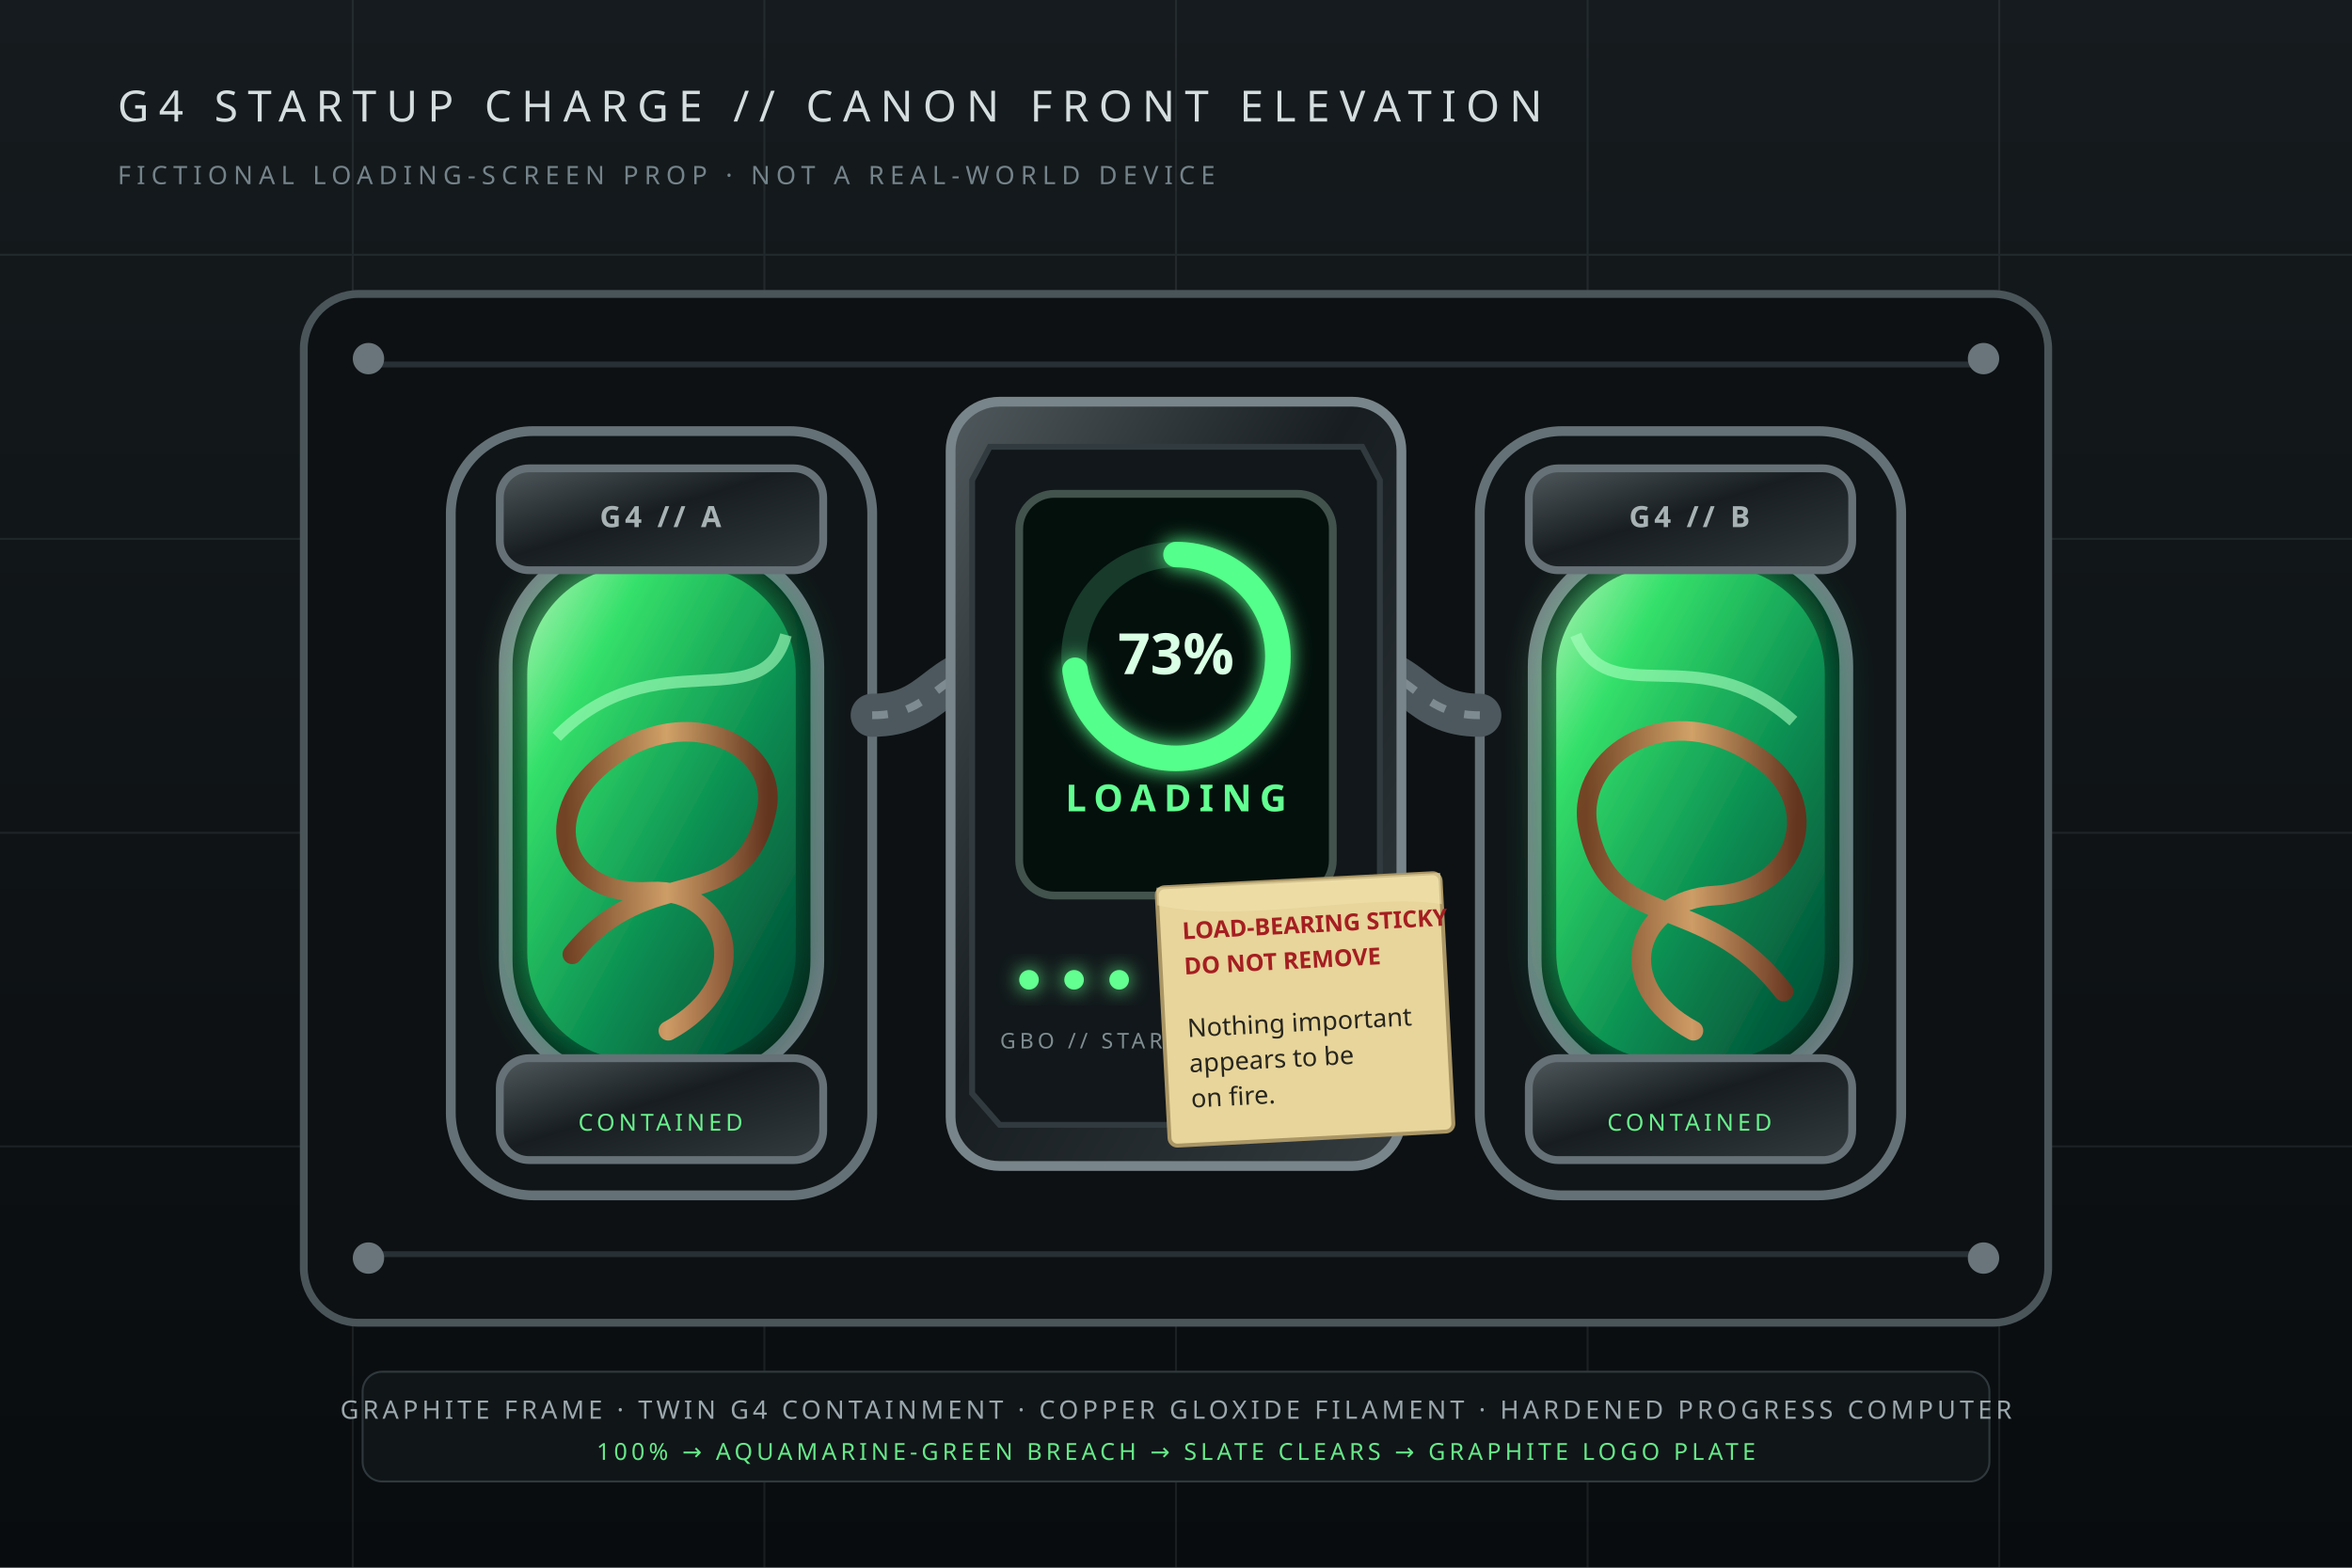
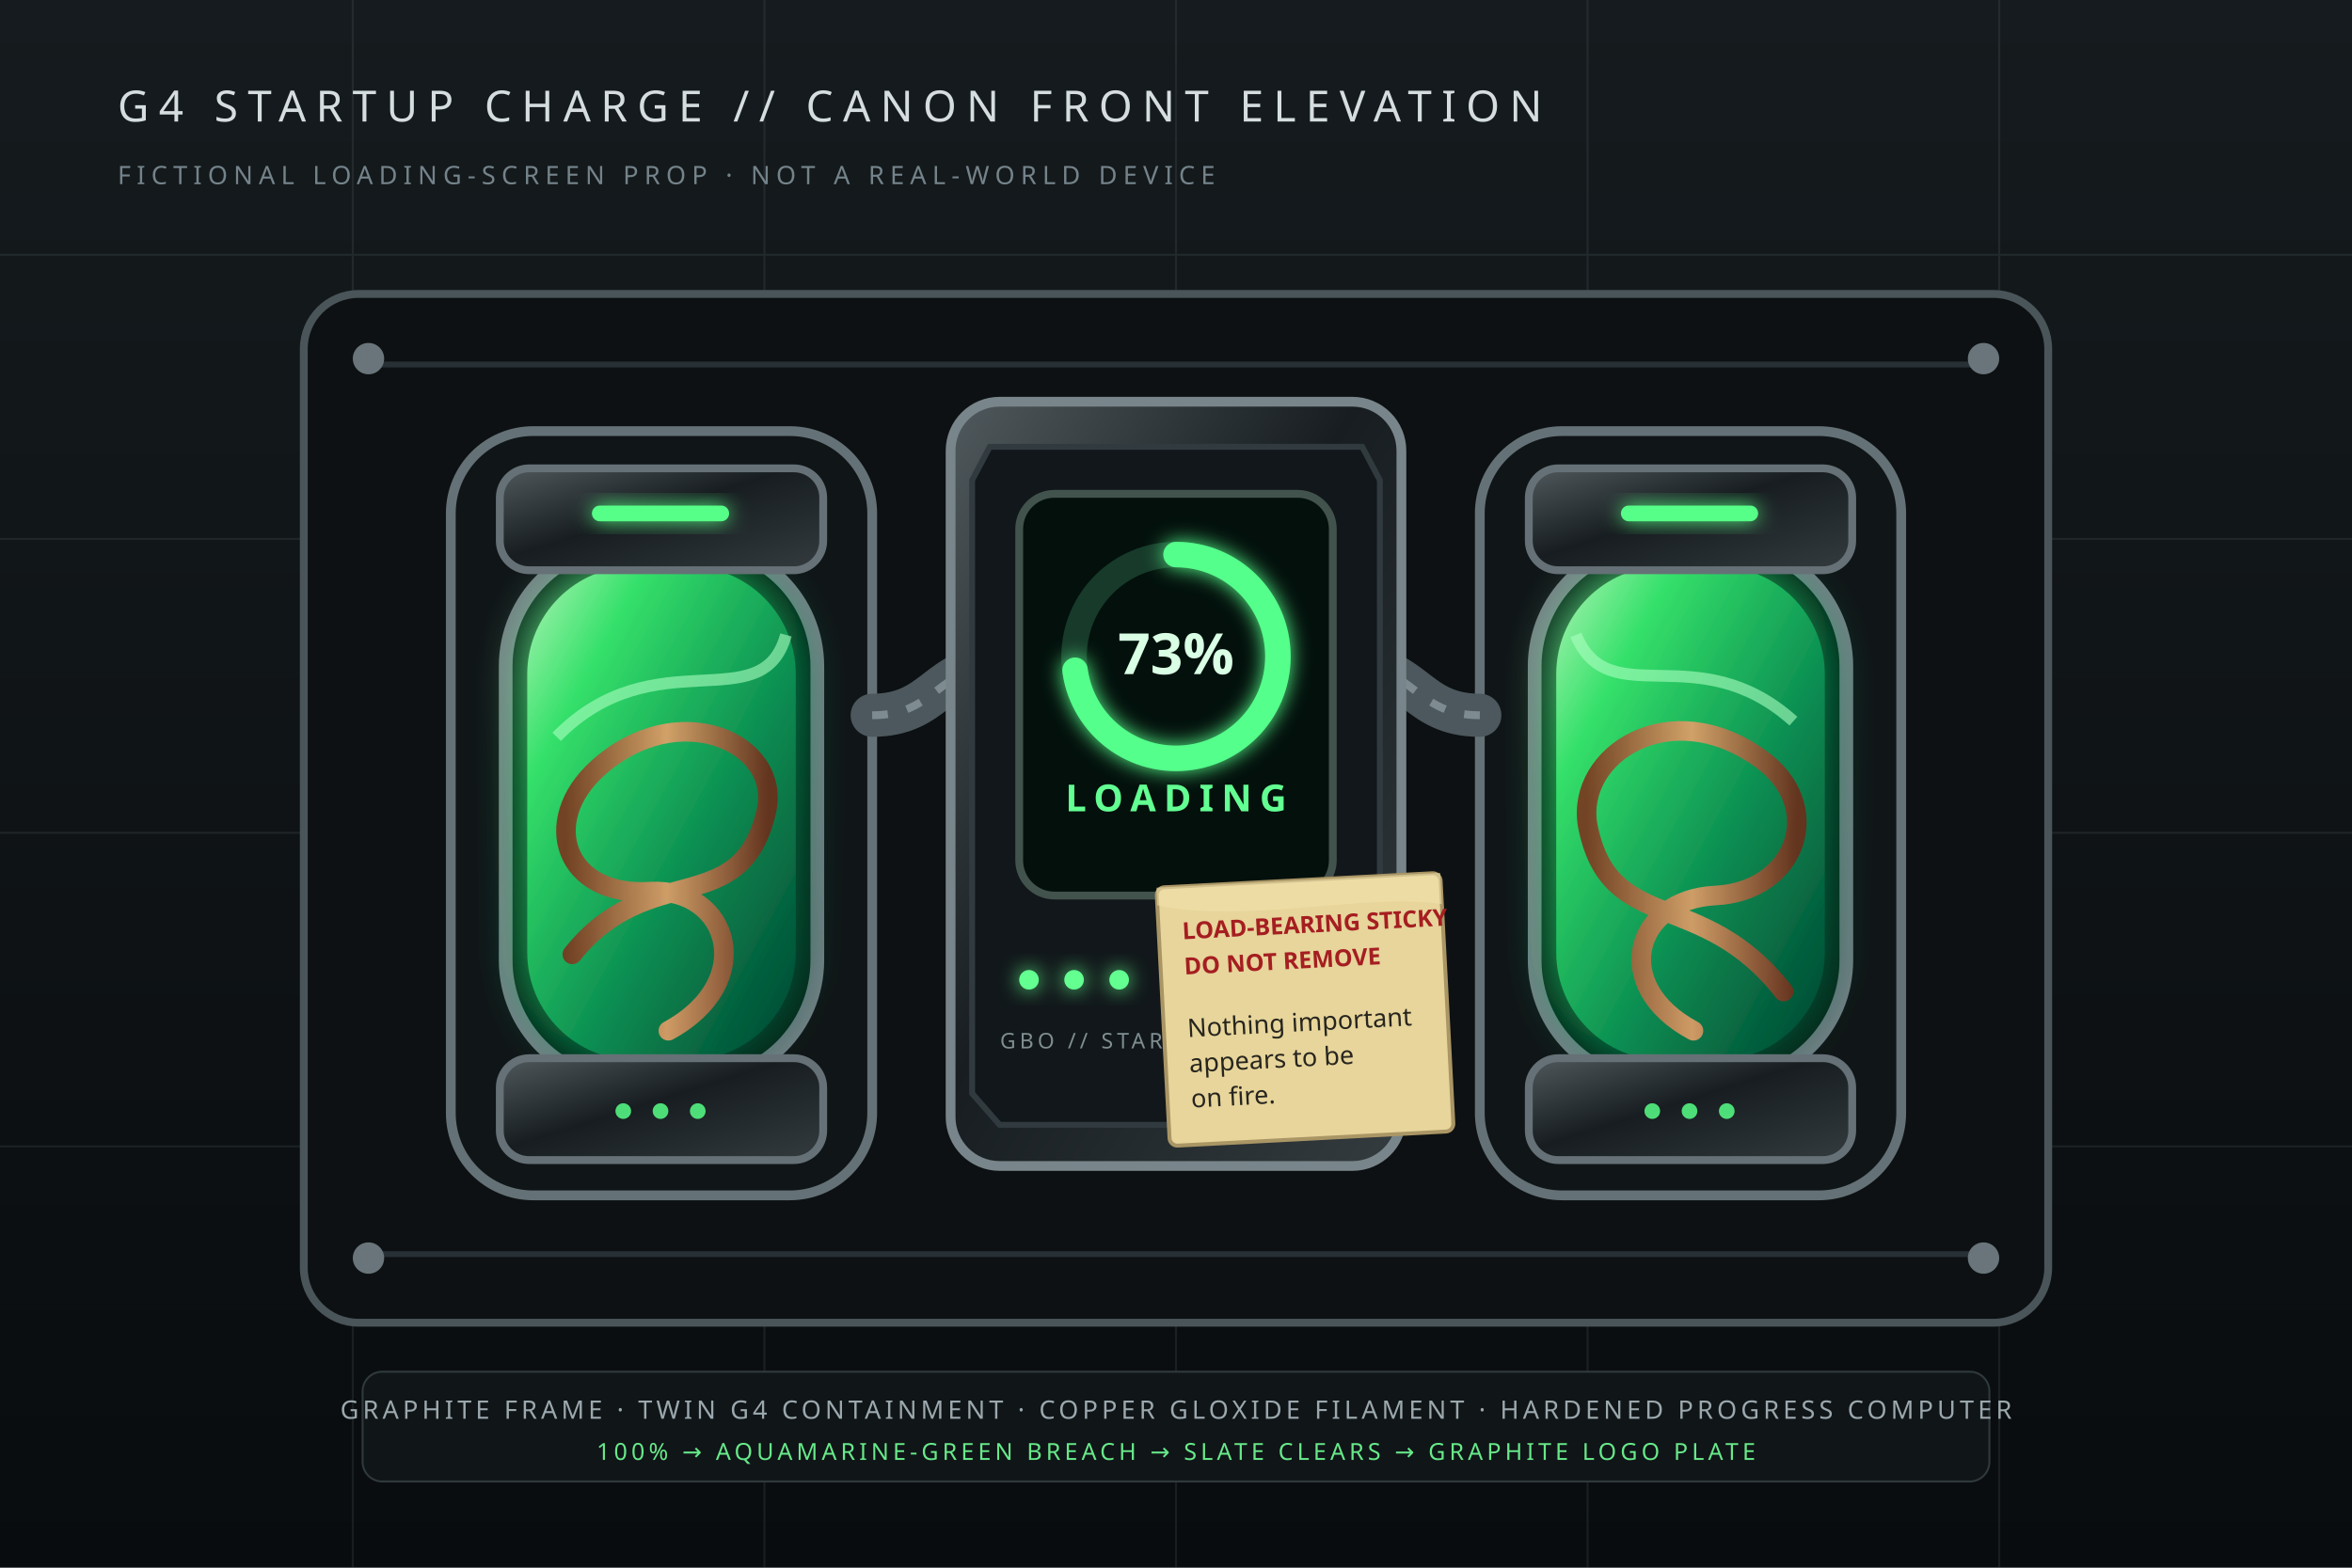
<svg xmlns="http://www.w3.org/2000/svg" viewBox="0 0 1200 800" role="img" aria-labelledby="title desc">
  <defs>
    <linearGradient id="wall" x1="0" y1="0" x2="0" y2="1">
      <stop offset="0" stop-color="#151b1e" />
      <stop offset="1" stop-color="#090c0e" />
    </linearGradient>
    <linearGradient id="metal" x1="0" y1="0" x2="1" y2="1">
      <stop offset="0" stop-color="#50595d" />
      <stop offset=".45" stop-color="#171d20" />
      <stop offset="1" stop-color="#343c40" />
    </linearGradient>
    <linearGradient id="g4" x1="0" y1="0" x2="1" y2="1">
      <stop offset="0" stop-color="#b8ffbd" />
      <stop offset=".22" stop-color="#37e96e" />
      <stop offset=".62" stop-color="#0a8e53" />
      <stop offset="1" stop-color="#034633" />
    </linearGradient>
    <linearGradient id="copper" x1="0" y1="0" x2="1" y2="0">
      <stop offset="0" stop-color="#7c321c" />
      <stop offset=".5" stop-color="#e89f69" />
      <stop offset="1" stop-color="#6f2b19" />
    </linearGradient>
    <filter id="greenGlow" x="-80%" y="-80%" width="260%" height="260%">
      <feGaussianBlur stdDeviation="12" result="b" />
      <feMerge>
        <feMergeNode in="b" />
        <feMergeNode in="SourceGraphic" />
      </feMerge>
    </filter>
    <filter id="smallGlow" x="-80%" y="-80%" width="260%" height="260%">
      <feGaussianBlur stdDeviation="5" result="b" />
      <feMerge>
        <feMergeNode in="b" />
        <feMergeNode in="SourceGraphic" />
      </feMerge>
    </filter>
  </defs>
  <rect width="1200" height="800" fill="url(#wall)" />
  <g opacity=".16" stroke="#718087" stroke-width="1">
    <path d="M0 130H1200M0 275H1200M0 425H1200M0 585H1200" />
    <path d="M180 0V800M390 0V800M600 0V800M810 0V800M1020 0V800" />
  </g>
  <text x="60" y="62" fill="#d5dddf" font-family="system-ui,sans-serif" font-size="22" letter-spacing="5">G4 STARTUP CHARGE // CANON FRONT ELEVATION</text>
  <text x="60" y="94" fill="#74838a" font-family="system-ui,sans-serif" font-size="13" letter-spacing="3">FICTIONAL LOADING-SCREEN PROP · NOT A REAL-WORLD DEVICE</text>
  <rect x="155" y="150" width="890" height="525" rx="28" fill="#0d1113" stroke="#4a555a" stroke-width="4" />
  <path d="M185 186H1015M185 640H1015" stroke="#273035" stroke-width="3" />
  <g fill="#69757a">
    <circle cx="188" cy="183" r="8" />
    <circle cx="1012" cy="183" r="8" />
    <circle cx="188" cy="642" r="8" />
    <circle cx="1012" cy="642" r="8" />
  </g>
  <g transform="translate(230 220)">
    <rect x="0" y="0" width="215" height="390" rx="42" fill="#101518" stroke="#647176" stroke-width="5" />
    <rect x="28" y="58" width="159" height="274" rx="62" fill="#052619" stroke="#738085" stroke-width="7" />
    <rect x="39" y="69" width="137" height="252" rx="55" fill="url(#g4)" opacity=".95" filter="url(#greenGlow)" />
    <path d="M62 267C101 218 148 250 161 194C169 159 116 135 75 172C45 199 58 238 102 235C142 233 157 281 111 306" fill="none" stroke="url(#copper)" stroke-width="10" stroke-linecap="round" opacity=".88" />
    <path d="M54 156C104 105 159 148 171 104" fill="none" stroke="#aaffc0" stroke-width="6" opacity=".6" />
    <rect x="25" y="19" width="165" height="52" rx="15" fill="url(#metal)" stroke="#657176" stroke-width="4" />
    <rect x="25" y="320" width="165" height="52" rx="15" fill="url(#metal)" stroke="#657176" stroke-width="4" />
-     <text x="107" y="49" text-anchor="middle" fill="#a7b2b5" font-family="system-ui,sans-serif" font-size="15" font-weight="700" letter-spacing="2">G4 // A</text>
-     <text x="107" y="357" text-anchor="middle" fill="#69f28d" font-family="system-ui,sans-serif" font-size="12" letter-spacing="2">CONTAINED</text>
+     <rect x="72" y="38" width="70" height="8" rx="4" fill="#57ff87" filter="url(#smallGlow)" />
+     <g fill="#57ff87" opacity=".85">
+       <circle cx="88" cy="347" r="4" />
+       <circle cx="107" cy="347" r="4" />
+       <circle cx="126" cy="347" r="4" />
+     </g>
  </g>
  <g transform="translate(755 220)">
    <rect x="0" y="0" width="215" height="390" rx="42" fill="#101518" stroke="#647176" stroke-width="5" />
    <rect x="28" y="58" width="159" height="274" rx="62" fill="#052619" stroke="#738085" stroke-width="7" />
    <rect x="39" y="69" width="137" height="252" rx="55" fill="url(#g4)" opacity=".95" filter="url(#greenGlow)" />
    <path d="M155 286C113 232 66 258 55 201C49 165 97 134 143 167C177 191 162 235 120 237C79 239 66 283 109 306" fill="none" stroke="url(#copper)" stroke-width="10" stroke-linecap="round" opacity=".88" />
    <path d="M160 148C111 104 66 145 49 104" fill="none" stroke="#aaffc0" stroke-width="6" opacity=".6" />
    <rect x="25" y="19" width="165" height="52" rx="15" fill="url(#metal)" stroke="#657176" stroke-width="4" />
    <rect x="25" y="320" width="165" height="52" rx="15" fill="url(#metal)" stroke="#657176" stroke-width="4" />
-     <text x="107" y="49" text-anchor="middle" fill="#a7b2b5" font-family="system-ui,sans-serif" font-size="15" font-weight="700" letter-spacing="2">G4 // B</text>
-     <text x="107" y="357" text-anchor="middle" fill="#69f28d" font-family="system-ui,sans-serif" font-size="12" letter-spacing="2">CONTAINED</text>
+     <rect x="72" y="38" width="70" height="8" rx="4" fill="#57ff87" filter="url(#smallGlow)" />
+     <g fill="#57ff87" opacity=".85">
+       <circle cx="88" cy="347" r="4" />
+       <circle cx="107" cy="347" r="4" />
+       <circle cx="126" cy="347" r="4" />
+     </g>
  </g>
  <path d="M445 365C478 365 478 340 510 340" fill="none" stroke="#4c585d" stroke-width="22" stroke-linecap="round" />
  <path d="M755 365C722 365 722 340 690 340" fill="none" stroke="#4c585d" stroke-width="22" stroke-linecap="round" />
  <path d="M445 365C478 365 478 340 510 340M755 365C722 365 722 340 690 340" fill="none" stroke="#7e8b90" stroke-width="4" stroke-dasharray="8 10" />
  <g>
    <rect x="485" y="205" width="230" height="390" rx="25" fill="url(#metal)" stroke="#78858a" stroke-width="5" />
    <path d="M505 228H695L704 245V555L688 574H510L496 558V245Z" fill="#11171a" stroke="#313b3f" stroke-width="3" />
    <rect x="520" y="252" width="160" height="205" rx="18" fill="#03100c" stroke="#42524c" stroke-width="4" />
    <circle cx="600" cy="335" r="52" fill="none" stroke="#173a2a" stroke-width="13" />
    <circle cx="600" cy="335" r="52" fill="none" stroke="#54ff8b" stroke-width="13" stroke-linecap="round" stroke-dasharray="238 327" transform="rotate(-90 600 335)" filter="url(#smallGlow)" />
    <text x="600" y="344" text-anchor="middle" fill="#d9ffe4" font-family="system-ui,sans-serif" font-size="29" font-weight="800">73%</text>
    <text x="600" y="414" text-anchor="middle" fill="#63ff92" font-family="system-ui,sans-serif" font-size="19" font-weight="800" letter-spacing="4">LOADING</text>
    <g fill="#64ff90" filter="url(#smallGlow)">
      <circle cx="525" cy="500" r="5" />
      <circle cx="548" cy="500" r="5" />
      <circle cx="571" cy="500" r="5" />
    </g>
    <text x="600" y="535" text-anchor="middle" fill="#7f8d91" font-family="system-ui,sans-serif" font-size="11" letter-spacing="2">GBO // STARTUP CONTROL</text>
    <g transform="translate(590 453) rotate(-3)">
      <rect x="0" y="0" width="145" height="132" rx="4" fill="#e7d59b" stroke="#aa9665" stroke-width="2" />
      <path d="M0 0H145V16C108 8 44 21 0 9Z" fill="#f2e3ad" opacity=".55" />
      <text x="12" y="27" fill="#a51e21" font-family="system-ui,sans-serif" font-size="12" font-weight="900">LOAD-BEARING STICKY</text>
      <text x="12" y="45" fill="#a51e21" font-family="system-ui,sans-serif" font-size="12" font-weight="900">DO NOT REMOVE</text>
      <text x="12" y="77" fill="#27251e" font-family="system-ui,sans-serif" font-size="13">Nothing important</text>
      <text x="12" y="95" fill="#27251e" font-family="system-ui,sans-serif" font-size="13">appears to be</text>
      <text x="12" y="113" fill="#27251e" font-family="system-ui,sans-serif" font-size="13">on fire.</text>
    </g>
  </g>
  <rect x="185" y="700" width="830" height="56" rx="10" fill="#101518" stroke="#2f393d" />
  <text x="600" y="724" text-anchor="middle" fill="#9ba8ad" font-family="system-ui,sans-serif" font-size="13" letter-spacing="2">
    GRAPHITE FRAME · TWIN G4 CONTAINMENT · COPPER GLOXIDE FILAMENT · HARDENED PROGRESS COMPUTER
  </text>
  <text x="600" y="745" text-anchor="middle" fill="#67e989" font-family="system-ui,sans-serif" font-size="12" letter-spacing="2">
    100% → AQUAMARINE-GREEN BREACH → SLATE CLEARS → GRAPHITE LOGO PLATE
  </text>
</svg>
